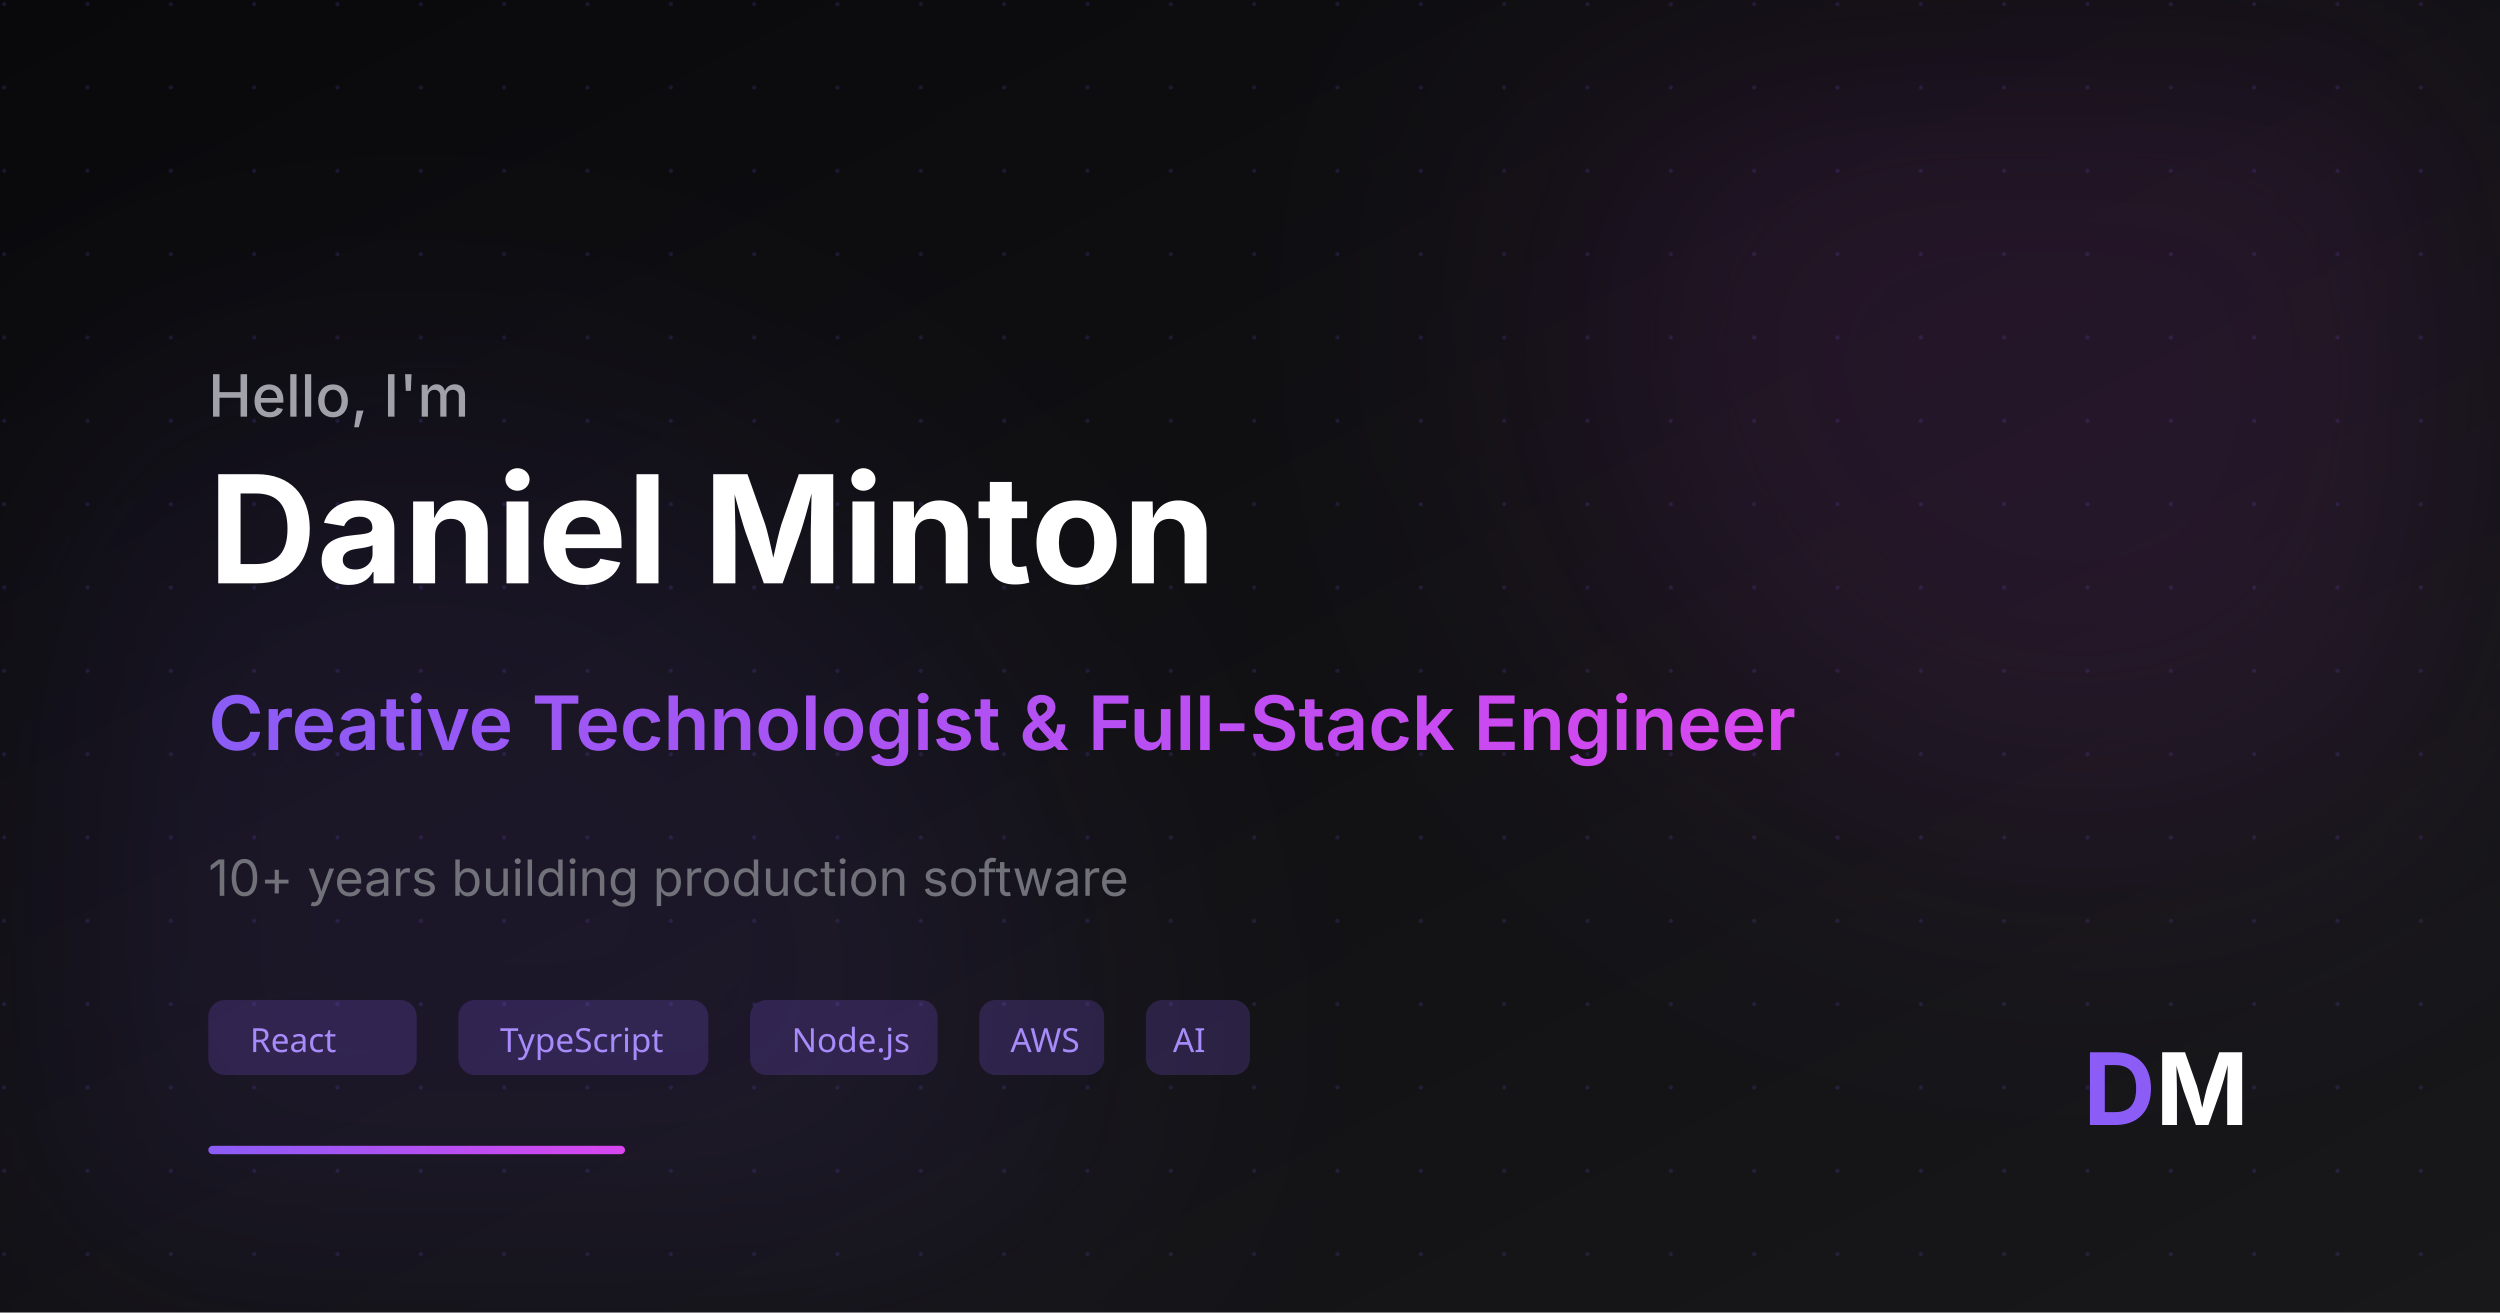
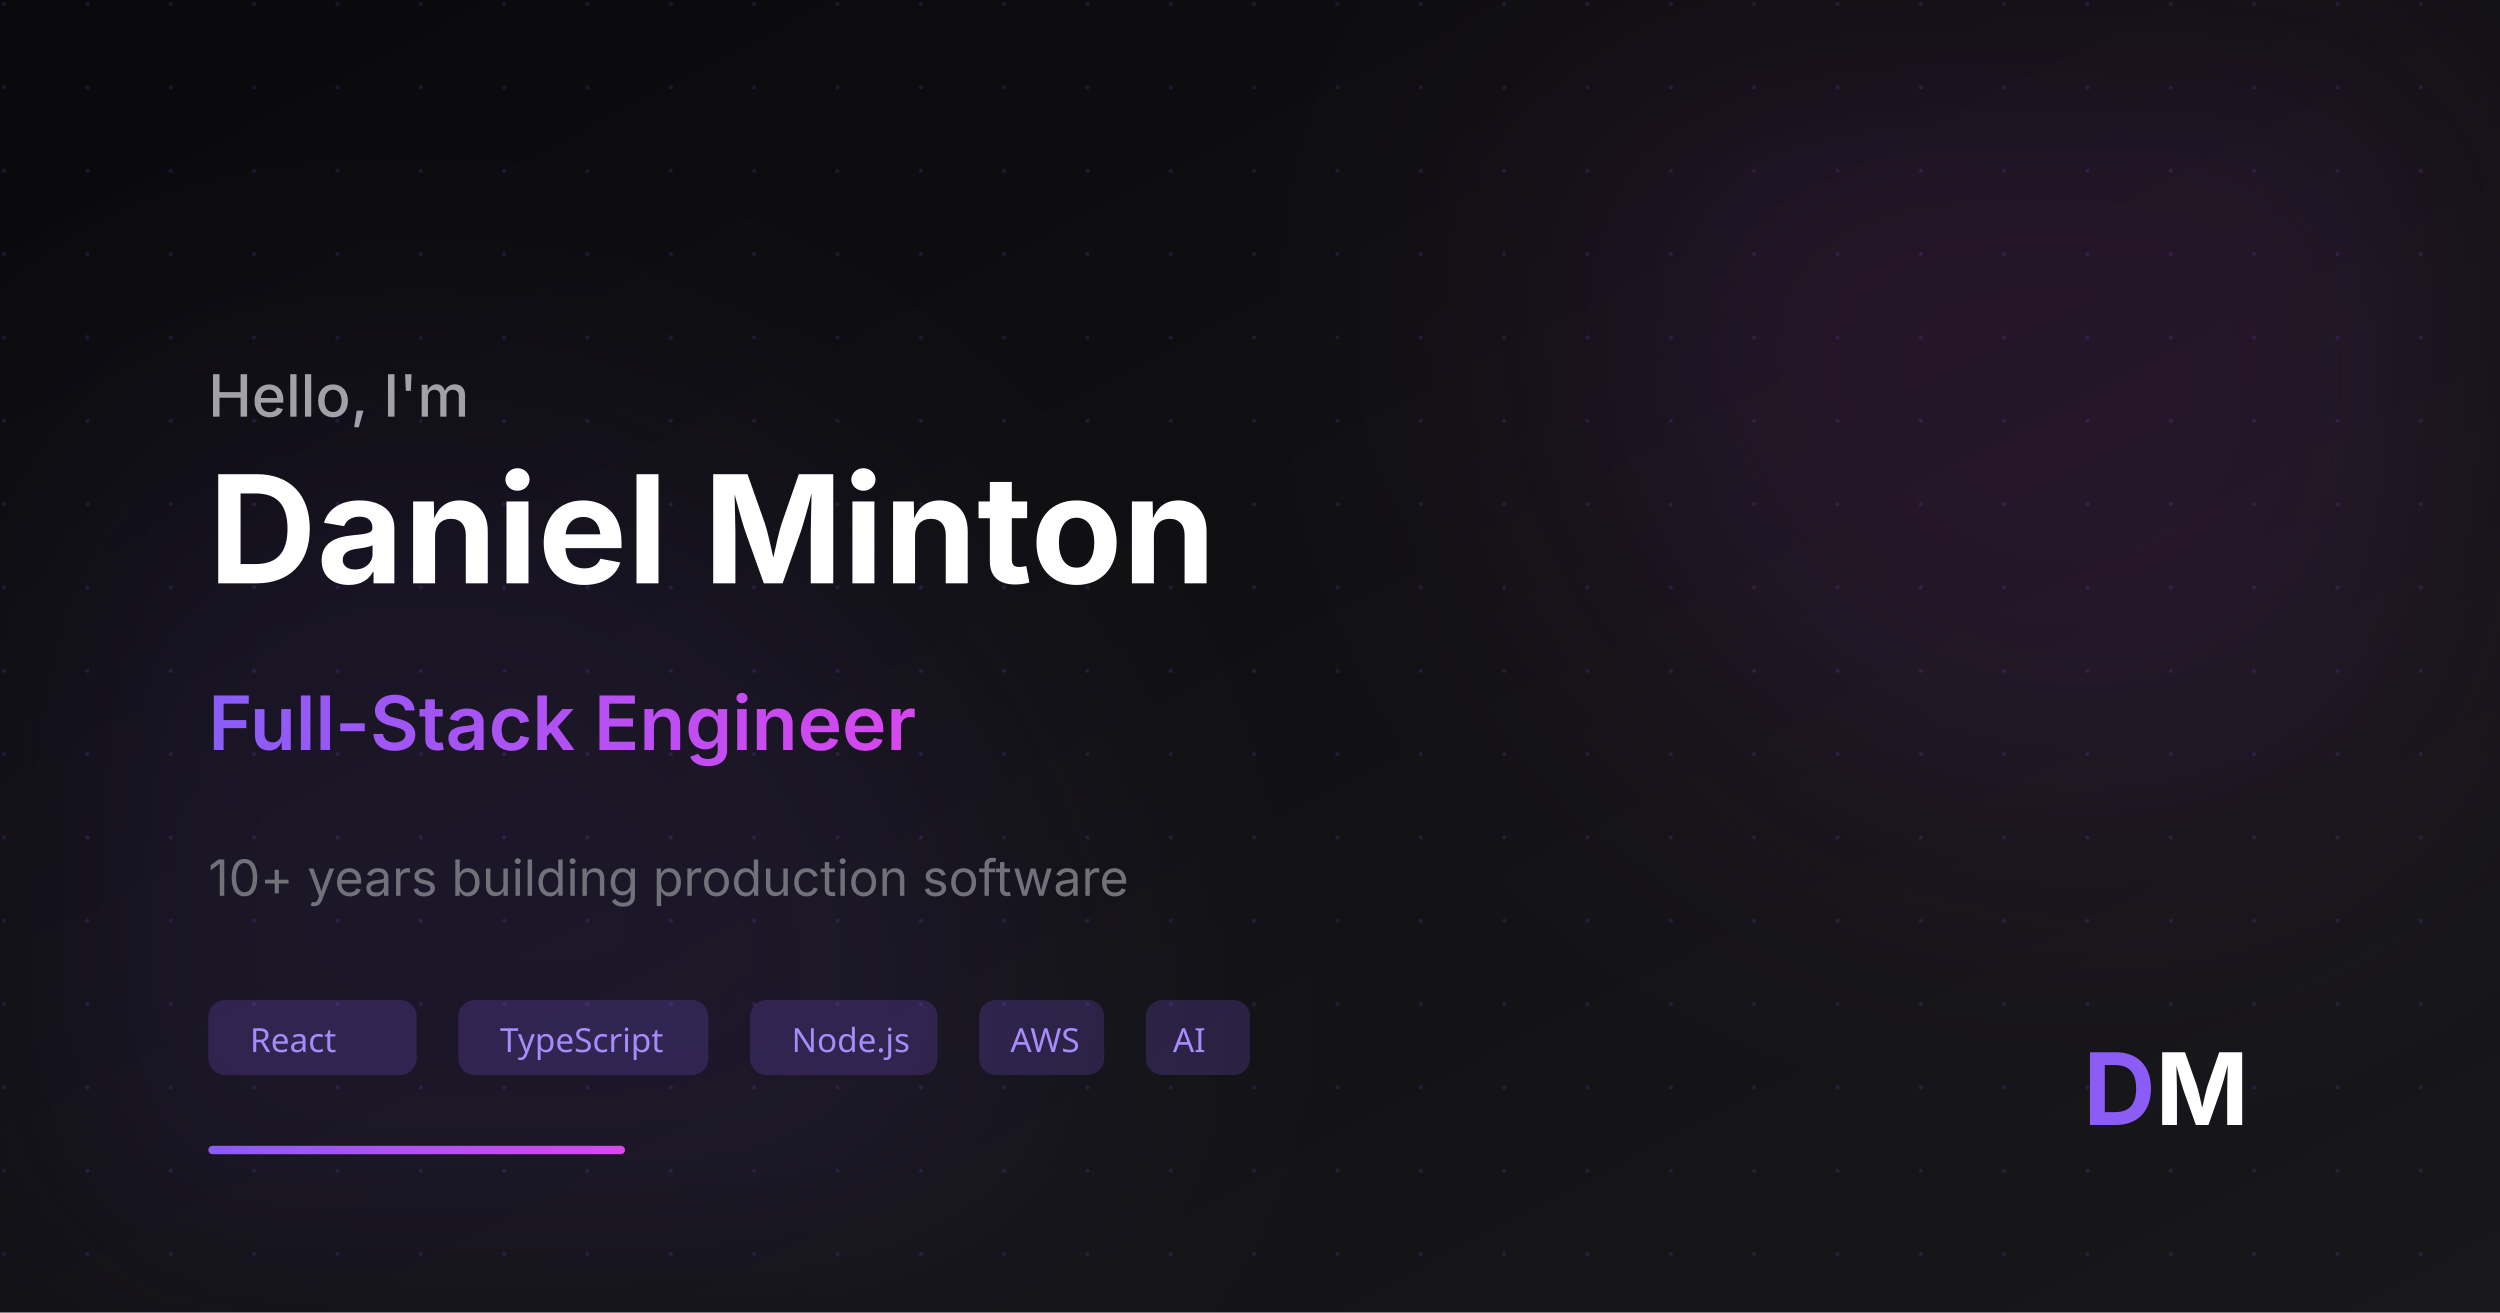
<svg xmlns="http://www.w3.org/2000/svg" width="1200" height="630" viewBox="0 0 1200 630" fill="none">
  <defs>
    <linearGradient id="bg" x1="0%" y1="0%" x2="100%" y2="100%">
      <stop offset="0%" style="stop-color:#09090b" />
      <stop offset="100%" style="stop-color:#18181b" />
    </linearGradient>
    <linearGradient id="accent" x1="0%" y1="0%" x2="100%" y2="0%">
      <stop offset="0%" style="stop-color:#8b5cf6" />
      <stop offset="100%" style="stop-color:#d946ef" />
    </linearGradient>
    <pattern id="dots" x="0" y="0" width="40" height="40" patternUnits="userSpaceOnUse">
      <circle cx="2" cy="2" r="1" fill="rgba(139,92,246,0.15)" />
    </pattern>
  </defs>
  <rect width="1200" height="630" fill="url(#bg)" />
  <rect width="1200" height="630" fill="url(#dots)" />
  <circle cx="200" cy="500" r="300" fill="#8b5cf6" opacity="0.1" filter="blur(80px)" />
  <circle cx="1000" cy="150" r="250" fill="#d946ef" opacity="0.1" filter="blur(80px)" />
  <text x="100" y="200" font-family="system-ui, -apple-system, sans-serif" font-size="28" font-weight="500" fill="#a1a1aa">
    Hello, I'm
  </text>
  <text x="100" y="280" font-family="system-ui, -apple-system, sans-serif" font-size="72" font-weight="700" fill="white">
    Daniel Minton
  </text>
  <text x="100" y="360" font-family="system-ui, -apple-system, sans-serif" font-size="36" font-weight="600" fill="url(#accent)">
-     Creative Technologist &amp; Full-Stack Engineer
+     Full-Stack Engineer
  </text>
  <text x="100" y="430" font-family="system-ui, -apple-system, sans-serif" font-size="24" fill="#71717a">
    10+ years building production software
  </text>
  <rect x="100" y="480" width="100" height="36" rx="8" fill="rgba(139,92,246,0.2)" />
  <text x="120" y="505" font-family="system-ui, sans-serif" font-size="16" fill="#a78bfa">React</text>
  <rect x="220" y="480" width="120" height="36" rx="8" fill="rgba(139,92,246,0.2)" />
  <text x="240" y="505" font-family="system-ui, sans-serif" font-size="16" fill="#a78bfa">TypeScript</text>
  <rect x="360" y="480" width="90" height="36" rx="8" fill="rgba(139,92,246,0.2)" />
  <text x="380" y="505" font-family="system-ui, sans-serif" font-size="16" fill="#a78bfa">Node.js</text>
  <rect x="470" y="480" width="60" height="36" rx="8" fill="rgba(139,92,246,0.2)" />
  <text x="485" y="505" font-family="system-ui, sans-serif" font-size="16" fill="#a78bfa">AWS</text>
  <rect x="550" y="480" width="50" height="36" rx="8" fill="rgba(139,92,246,0.2)" />
  <text x="563" y="505" font-family="system-ui, sans-serif" font-size="16" fill="#a78bfa">AI</text>
  <text x="1000" y="540" font-family="system-ui, -apple-system, sans-serif" font-size="48" font-weight="700" fill="white">
    <tspan fill="#8b5cf6">D</tspan>M
  </text>
  <rect x="100" y="550" width="200" height="4" rx="2" fill="url(#accent)" />
</svg>
